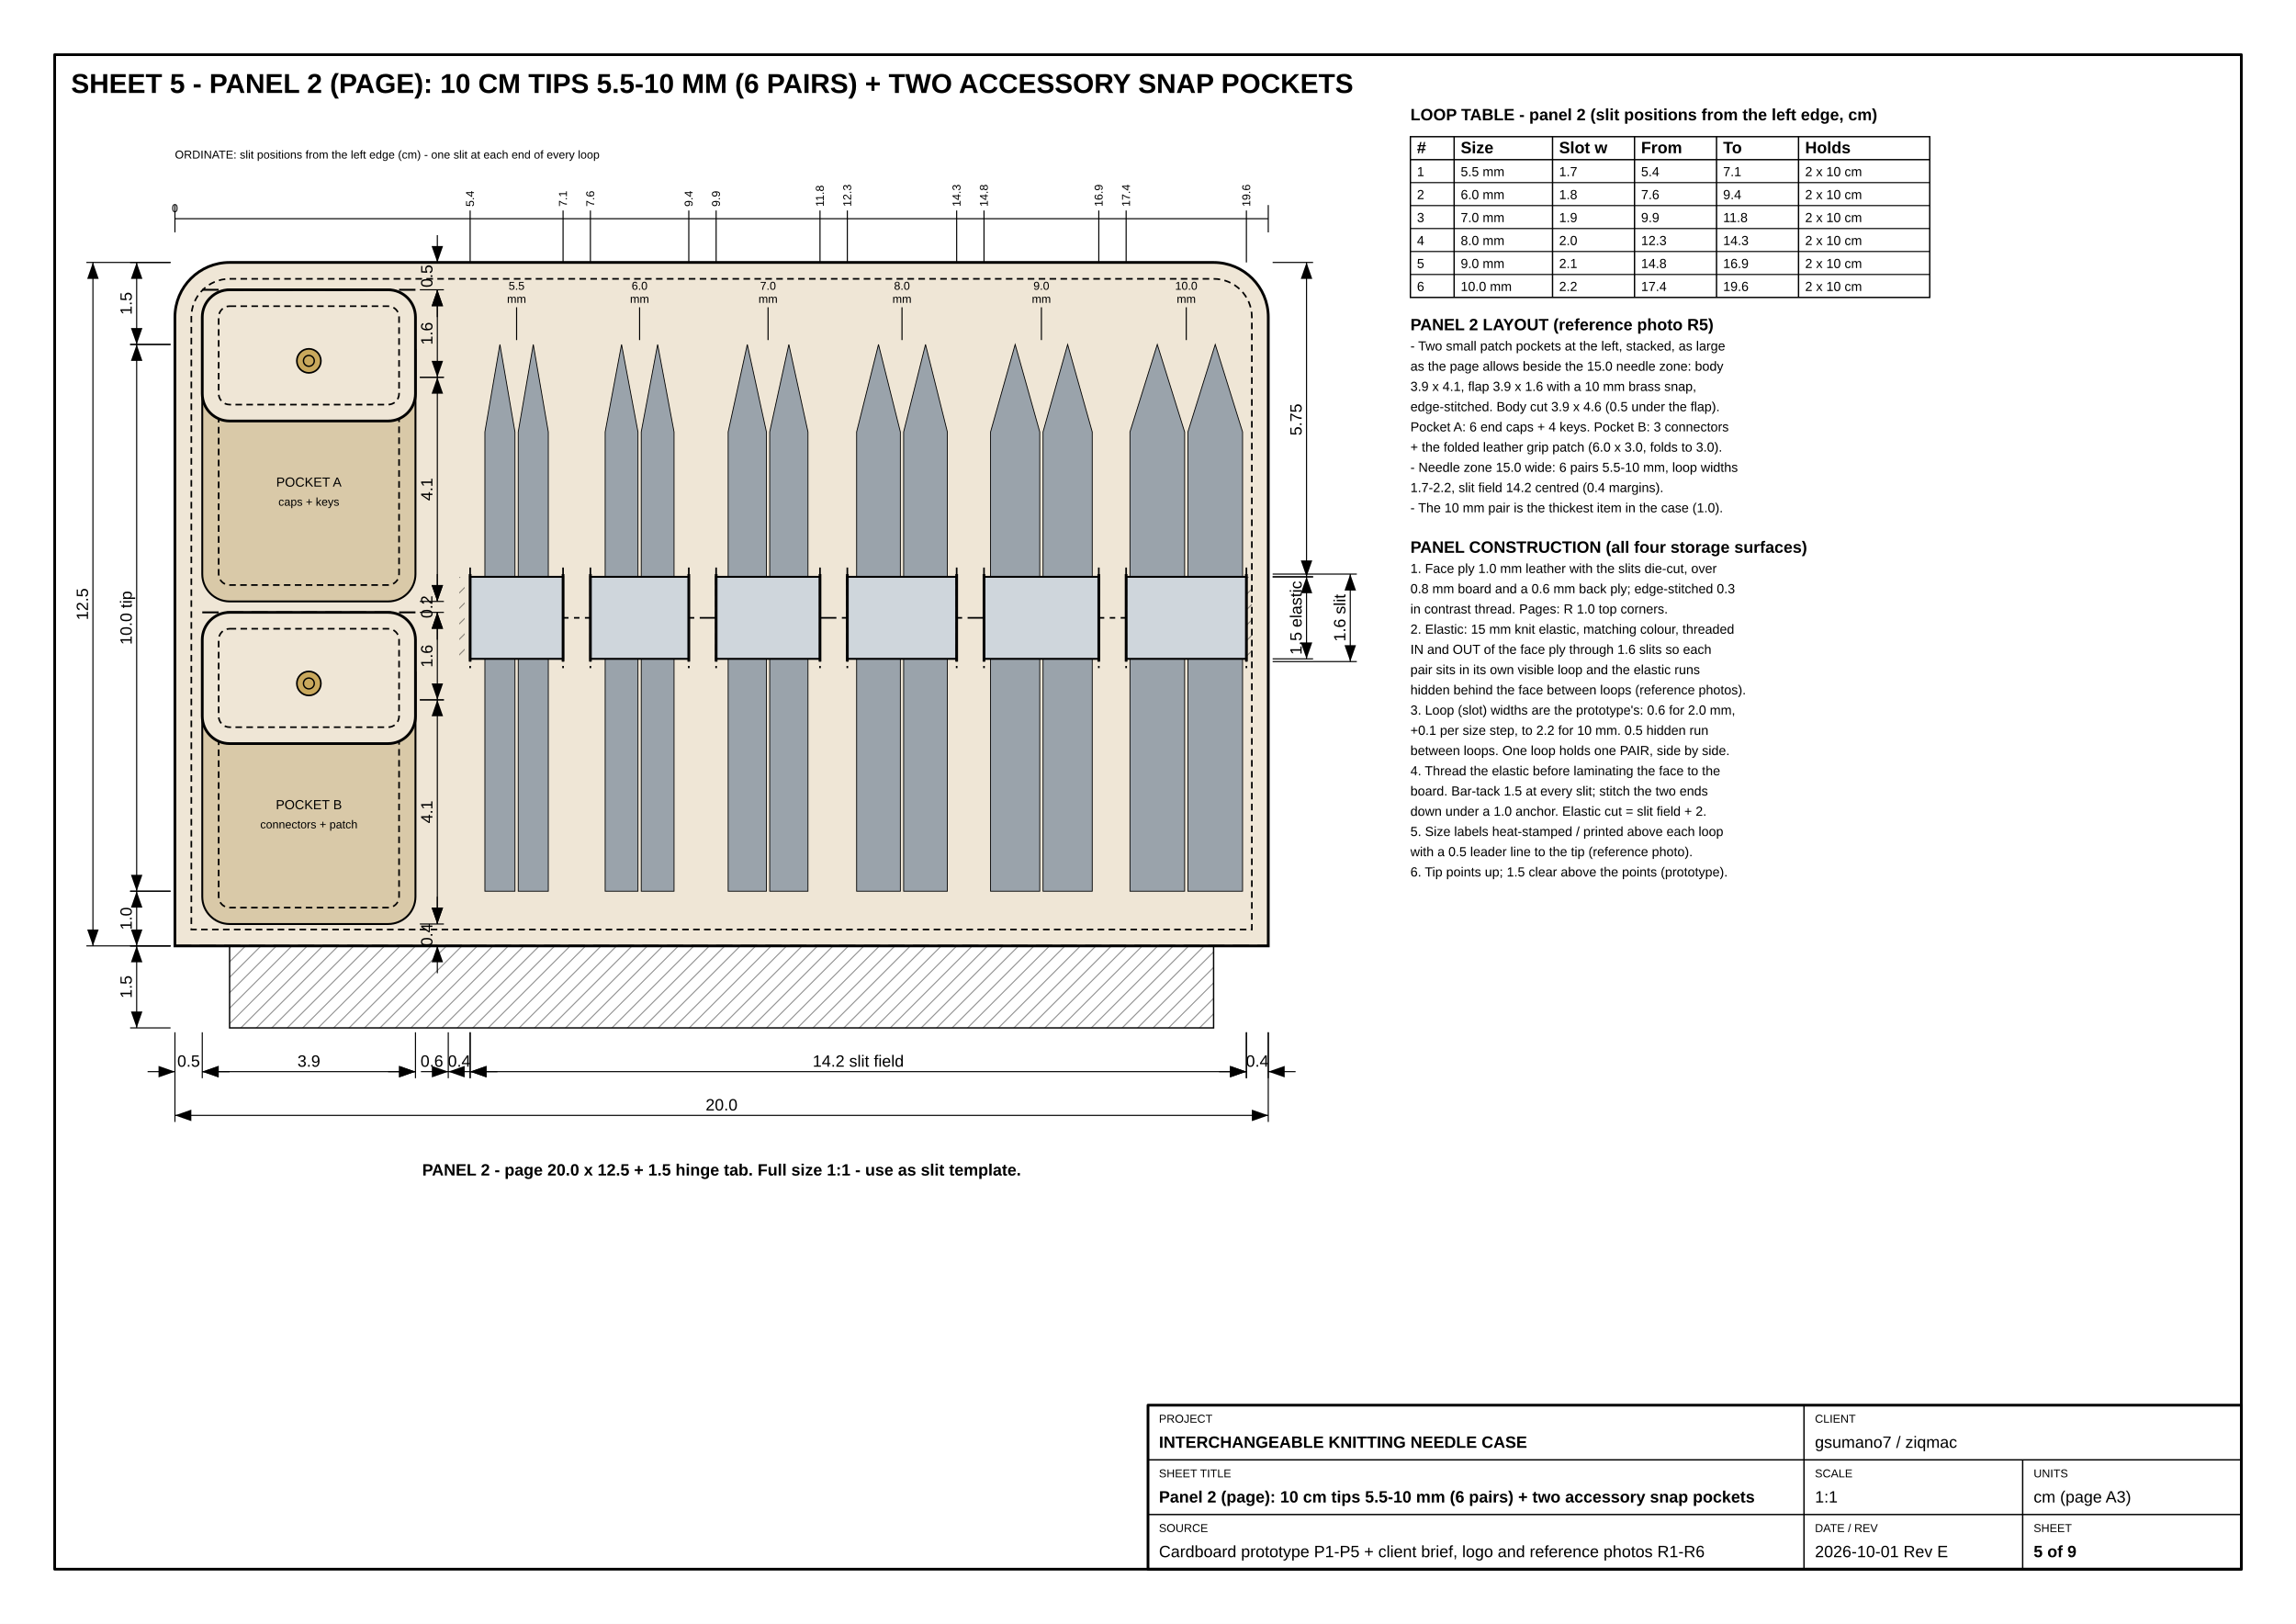
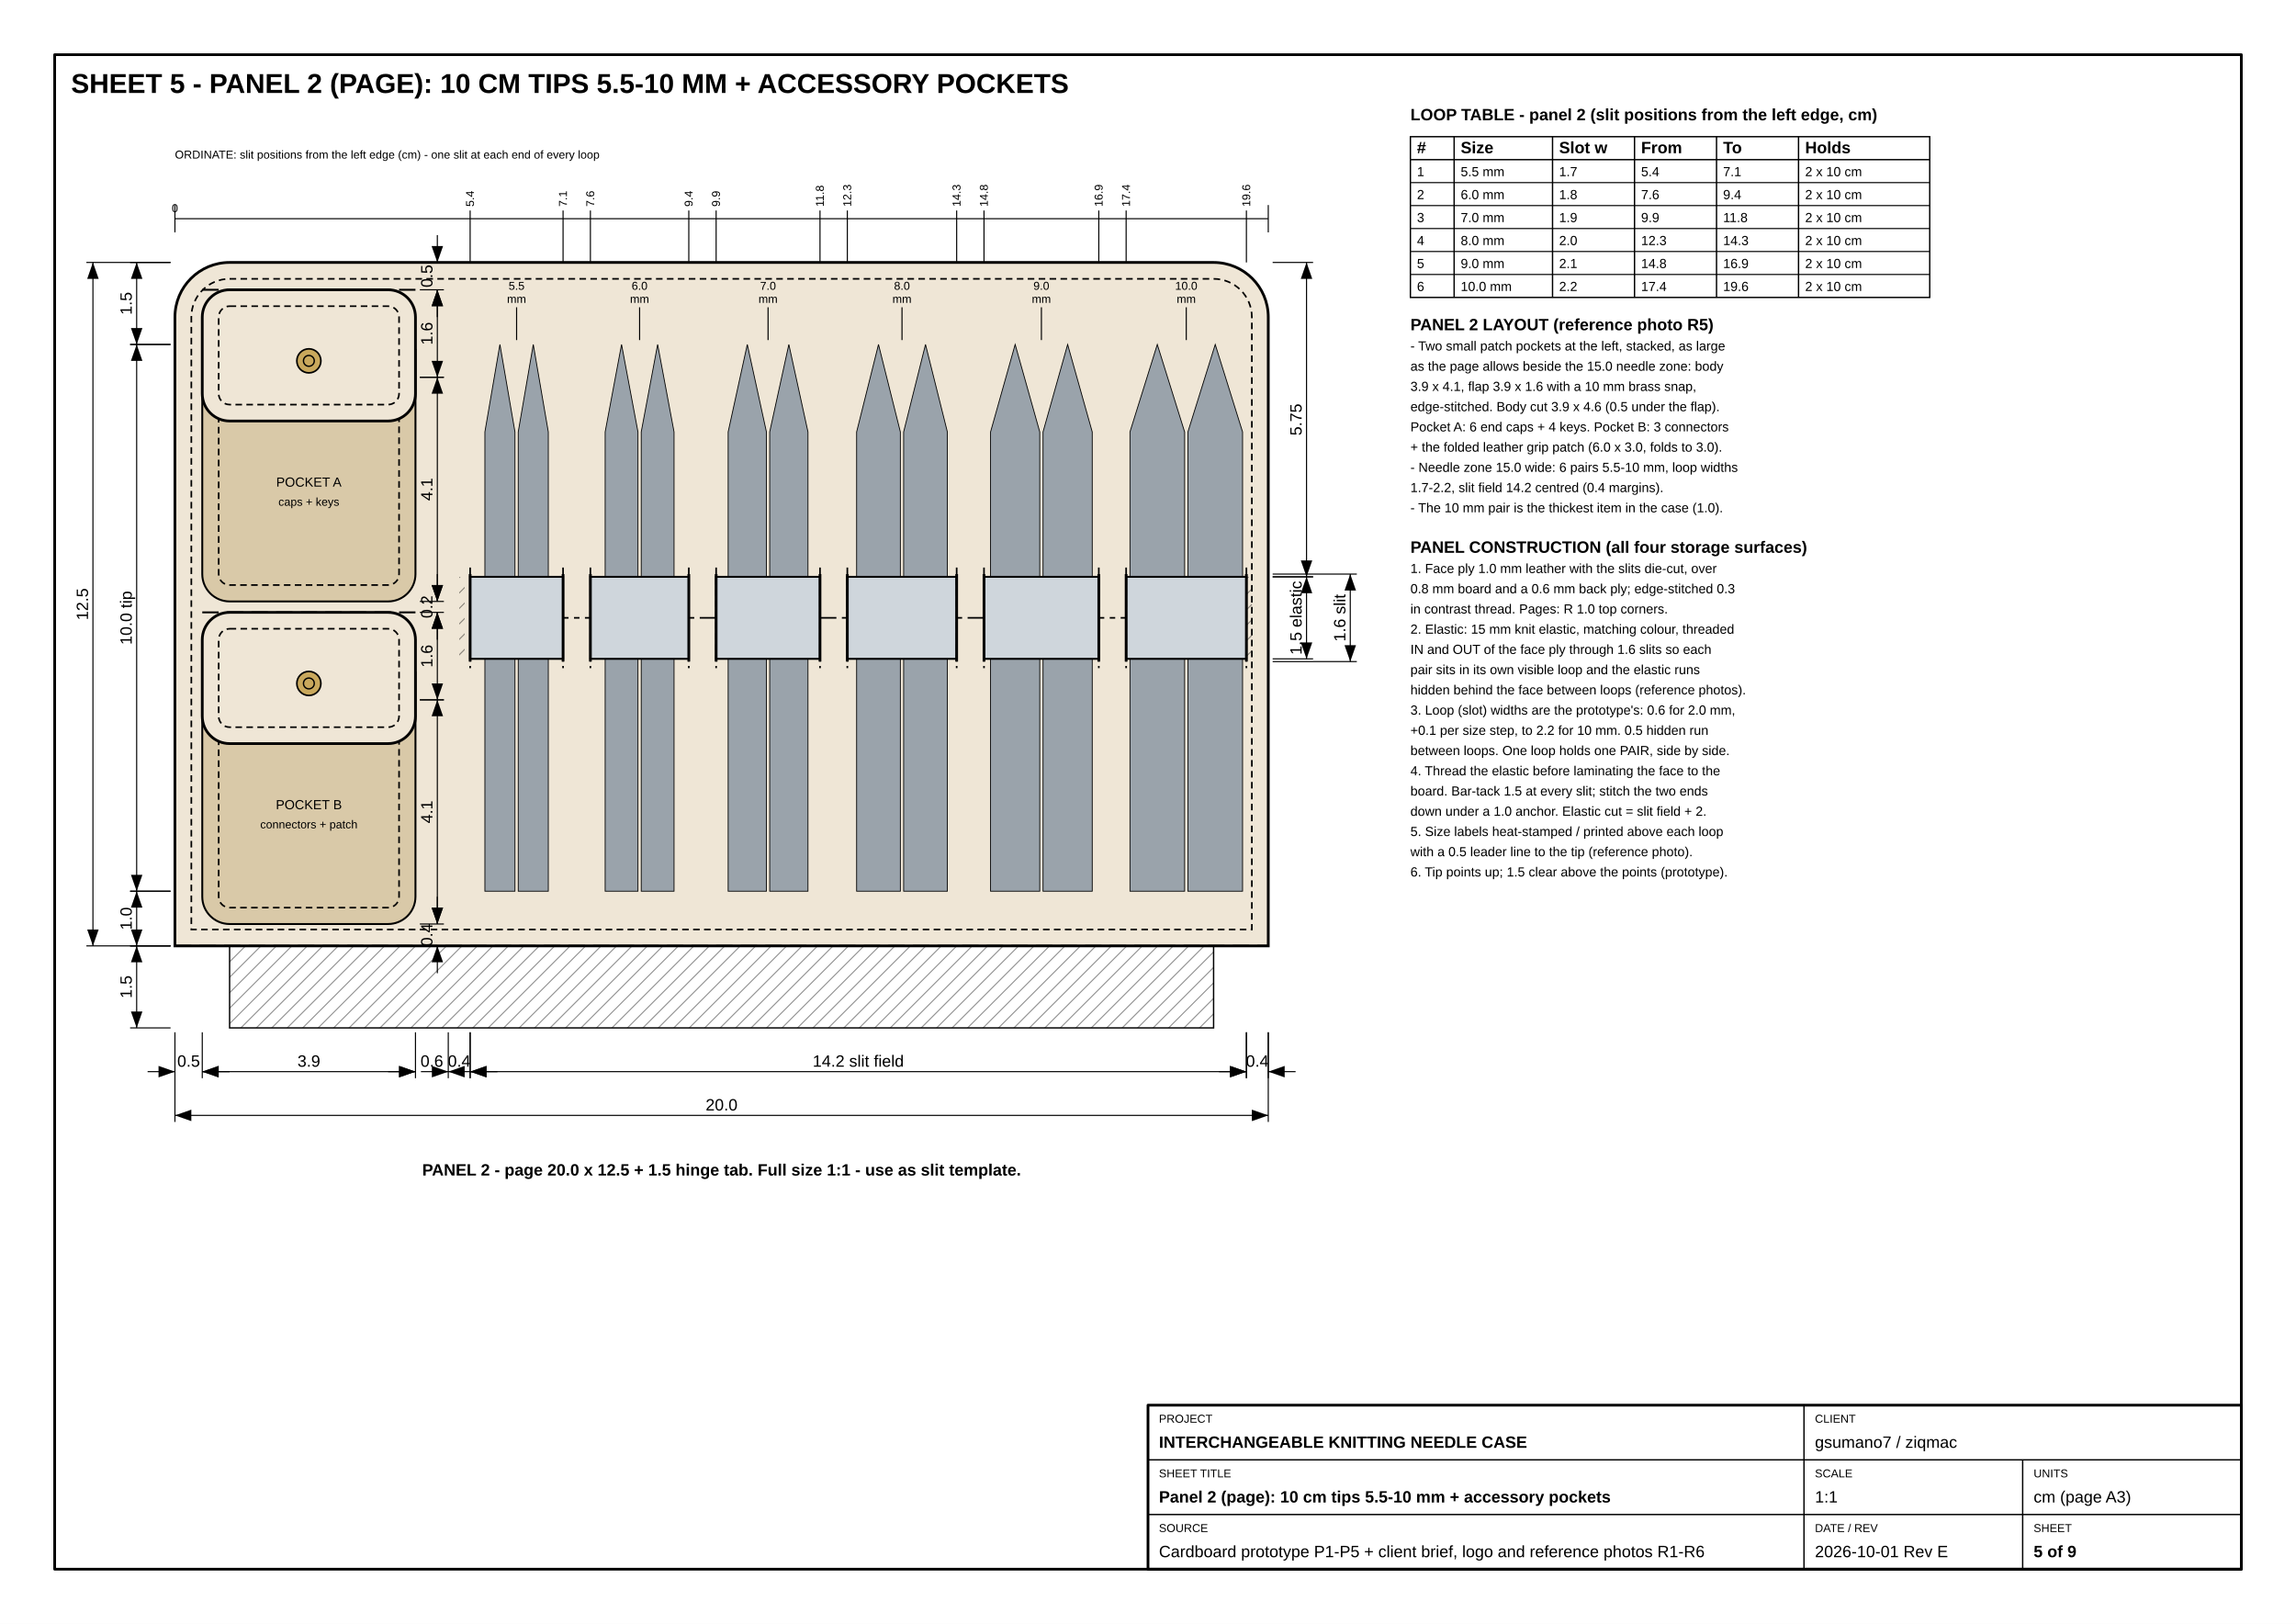
<svg xmlns="http://www.w3.org/2000/svg" width="420.0mm" height="297.0mm" viewBox="0 0 420.0 297.0" font-family="Liberation Sans, Arial, Helvetica, sans-serif">
  <style>
.cut{stroke:#000;stroke-width:0.5;fill:none;stroke-linejoin:round}
.fold{stroke:#000;stroke-width:0.35;stroke-dasharray:3,1.5;fill:none}
.stitch{stroke:#000;stroke-width:0.3;stroke-dasharray:1.2,0.8;fill:none}
.hid{stroke:#000;stroke-width:0.3;stroke-dasharray:4,1,1,1;fill:none}
.thin{stroke:#000;stroke-width:0.25;fill:none}
.dim{stroke:#000;stroke-width:0.2;fill:none}
.cl{stroke:#000;stroke-width:0.2;stroke-dasharray:8,1.5,1.5,1.5;fill:none}
.leather{fill:#efe6d6;stroke:#000;stroke-width:0.5}
.band{fill:#d9c9a8;stroke:#000;stroke-width:0.35}
.strap{fill:#a9876a;stroke:#000;stroke-width:0.4}
.brass{fill:#c9a85c;stroke:#000;stroke-width:0.3}
.elastic{fill:#cfd6dc;stroke:#000;stroke-width:0.35}
.mesh{fill:#e4e9ee;stroke:#000;stroke-width:0.35}
.needle{fill:#9aa3ab;stroke:#000;stroke-width:0.15}
.hatch{fill:url(#h45)}
.t{font-family:Liberation Sans, Arial, Helvetica, sans-serif;font-size:3px;fill:#000}
.ts{font-family:Liberation Sans, Arial, Helvetica, sans-serif;font-size:2.4px;fill:#000}
.tb{font-family:Liberation Sans, Arial, Helvetica, sans-serif;font-size:3px;font-weight:bold;fill:#000}
.tt{font-family:Liberation Sans, Arial, Helvetica, sans-serif;font-size:5px;font-weight:bold;fill:#000}
.tx{font-family:Liberation Sans, Arial, Helvetica, sans-serif;font-size:2.1px;fill:#000}
.wh{fill:#fff;stroke:none}
</style>
  <defs>
    <marker id="ar" viewBox="0 0 10 10" refX="10" refY="5" markerUnits="userSpaceOnUse" markerWidth="3" markerHeight="3" orient="auto-start-reverse">
      <path d="M0,1.5 L10,5 L0,8.5 z" fill="#000" />
    </marker>
    <marker id="dot" viewBox="0 0 10 10" refX="5" refY="5" markerUnits="userSpaceOnUse" markerWidth="2" markerHeight="2">
      <circle cx="5" cy="5" r="4" fill="#000" />
    </marker>
    <pattern id="h45" patternUnits="userSpaceOnUse" width="2" height="2" patternTransform="rotate(45)">
      <line x1="0" y1="0" x2="0" y2="2" stroke="#000" stroke-width="0.15" />
    </pattern>
  </defs>
  <rect width="420.0" height="297.0" fill="#fff" />
  <rect x="10.000" y="10.000" width="400.000" height="277.000" rx="0" class="cut" />
  <rect x="210.000" y="257.000" width="200.000" height="30.000" rx="0" class="cut" />
  <line x1="210.000" y1="267.000" x2="410.000" y2="267.000" class="thin" />
  <line x1="210.000" y1="277.000" x2="410.000" y2="277.000" class="thin" />
  <line x1="330.000" y1="257.000" x2="330.000" y2="287.000" class="thin" />
  <line x1="370.000" y1="267.000" x2="370.000" y2="287.000" class="thin" />
  <text x="212.000" y="260.200" class="tx" text-anchor="start">PROJECT</text>
  <text x="212.000" y="264.800" class="tb" text-anchor="start">INTERCHANGEABLE KNITTING NEEDLE CASE</text>
  <text x="332.000" y="260.200" class="tx" text-anchor="start">CLIENT</text>
  <text x="332.000" y="264.800" class="t" text-anchor="start">gsumano7 / ziqmac</text>
  <text x="212.000" y="270.200" class="tx" text-anchor="start">SHEET TITLE</text>
-   <text x="212.000" y="274.800" class="tb" text-anchor="start">Panel 2 (page): 10 cm tips 5.5-10 mm (6 pairs) + two accessory snap pockets</text>
+   <text x="212.000" y="274.800" class="tb" text-anchor="start">Panel 2 (page): 10 cm tips 5.5-10 mm + accessory pockets</text>
  <text x="332.000" y="270.200" class="tx" text-anchor="start">SCALE</text>
  <text x="332.000" y="274.800" class="t" text-anchor="start">1:1</text>
  <text x="372.000" y="270.200" class="tx" text-anchor="start">UNITS</text>
  <text x="372.000" y="274.800" class="t" text-anchor="start">cm (page A3)</text>
  <text x="212.000" y="280.200" class="tx" text-anchor="start">SOURCE</text>
  <text x="212.000" y="284.800" class="t" text-anchor="start">Cardboard prototype P1-P5 + client brief, logo and reference photos R1-R6</text>
  <text x="332.000" y="280.200" class="tx" text-anchor="start">DATE / REV</text>
  <text x="332.000" y="284.800" class="t" text-anchor="start">2026-10-01   Rev E</text>
  <text x="372.000" y="280.200" class="tx" text-anchor="start">SHEET</text>
  <text x="372.000" y="284.800" class="tb" text-anchor="start">5 of 9</text>
-   <text x="13.000" y="17.000" class="tt" text-anchor="start">SHEET 5  -  PANEL 2 (PAGE): 10 CM TIPS 5.5-10 MM (6 PAIRS) + TWO ACCESSORY SNAP POCKETS</text>
+   <text x="13.000" y="17.000" class="tt" text-anchor="start">SHEET 5  -  PANEL 2 (PAGE): 10 CM TIPS 5.5-10 MM + ACCESSORY POCKETS</text>
  <path d="M42.000,48.000 L222.000,48.000 A10.000,10.000 0 0 1 232.000,58.000 L232.000,173.000 L32.000,173.000 L32.000,58.000 A10.000,10.000 0 0 1 42.000,48.000 Z" class="leather" />
  <rect x="42.000" y="173.000" width="180.000" height="15.000" rx="0" class="hatch" />
  <rect x="42.000" y="173.000" width="180.000" height="15.000" rx="0" class="thin" />
  <line x1="32.000" y1="173.000" x2="232.000" y2="173.000" class="fold" />
  <path d="M42.000,51.000 L222.000,51.000 A7.000,7.000 0 0 1 229.000,58.000 L229.000,170.000 L35.000,170.000 L35.000,58.000 A7.000,7.000 0 0 1 42.000,51.000 Z" class="stitch" />
  <path d="M91.450,63.000 L94.200,79.000 L94.200,163.000 L88.700,163.000 L88.700,79.000 Z" class="needle" />
  <path d="M97.550,63.000 L100.300,79.000 L100.300,163.000 L94.800,163.000 L94.800,79.000 Z" class="needle" />
  <path d="M113.700,63.000 L116.700,79.000 L116.700,163.000 L110.700,163.000 L110.700,79.000 Z" class="needle" />
  <path d="M120.300,63.000 L123.300,79.000 L123.300,163.000 L117.300,163.000 L117.300,79.000 Z" class="needle" />
  <path d="M136.700,63.000 L140.200,79.000 L140.200,163.000 L133.200,163.000 L133.200,79.000 Z" class="needle" />
  <path d="M144.300,63.000 L147.800,79.000 L147.800,163.000 L140.800,163.000 L140.800,79.000 Z" class="needle" />
  <path d="M160.700,63.000 L164.700,79.000 L164.700,163.000 L156.700,163.000 L156.700,79.000 Z" class="needle" />
  <path d="M169.300,63.000 L173.300,79.000 L173.300,163.000 L165.300,163.000 L165.300,79.000 Z" class="needle" />
  <path d="M185.700,63.000 L190.200,79.000 L190.200,163.000 L181.200,163.000 L181.200,79.000 Z" class="needle" />
  <path d="M195.300,63.000 L199.800,79.000 L199.800,163.000 L190.800,163.000 L190.800,79.000 Z" class="needle" />
  <path d="M211.700,63.000 L216.700,79.000 L216.700,163.000 L206.700,163.000 L206.700,79.000 Z" class="needle" />
  <path d="M222.300,63.000 L227.300,79.000 L227.300,163.000 L217.300,163.000 L217.300,79.000 Z" class="needle" />
  <line x1="86.000" y1="113.000" x2="228.000" y2="113.000" class="hid" />
  <rect x="86.000" y="105.500" width="17.000" height="15.000" rx="0" class="elastic" />
  <line x1="86.000" y1="105.000" x2="86.000" y2="121.000" class="cut" stroke-width="0.9" />
  <line x1="86.000" y1="103.800" x2="86.000" y2="122.200" class="stitch" />
  <line x1="103.000" y1="105.000" x2="103.000" y2="121.000" class="cut" stroke-width="0.9" />
  <line x1="103.000" y1="103.800" x2="103.000" y2="122.200" class="stitch" />
  <rect x="108.000" y="105.500" width="18.000" height="15.000" rx="0" class="elastic" />
  <line x1="108.000" y1="105.000" x2="108.000" y2="121.000" class="cut" stroke-width="0.9" />
  <line x1="108.000" y1="103.800" x2="108.000" y2="122.200" class="stitch" />
  <line x1="126.000" y1="105.000" x2="126.000" y2="121.000" class="cut" stroke-width="0.9" />
  <line x1="126.000" y1="103.800" x2="126.000" y2="122.200" class="stitch" />
  <rect x="131.000" y="105.500" width="19.000" height="15.000" rx="0" class="elastic" />
  <line x1="131.000" y1="105.000" x2="131.000" y2="121.000" class="cut" stroke-width="0.9" />
  <line x1="131.000" y1="103.800" x2="131.000" y2="122.200" class="stitch" />
  <line x1="150.000" y1="105.000" x2="150.000" y2="121.000" class="cut" stroke-width="0.9" />
  <line x1="150.000" y1="103.800" x2="150.000" y2="122.200" class="stitch" />
  <rect x="155.000" y="105.500" width="20.000" height="15.000" rx="0" class="elastic" />
  <line x1="155.000" y1="105.000" x2="155.000" y2="121.000" class="cut" stroke-width="0.9" />
  <line x1="155.000" y1="103.800" x2="155.000" y2="122.200" class="stitch" />
  <line x1="175.000" y1="105.000" x2="175.000" y2="121.000" class="cut" stroke-width="0.9" />
  <line x1="175.000" y1="103.800" x2="175.000" y2="122.200" class="stitch" />
  <rect x="180.000" y="105.500" width="21.000" height="15.000" rx="0" class="elastic" />
  <line x1="180.000" y1="105.000" x2="180.000" y2="121.000" class="cut" stroke-width="0.9" />
  <line x1="180.000" y1="103.800" x2="180.000" y2="122.200" class="stitch" />
  <line x1="201.000" y1="105.000" x2="201.000" y2="121.000" class="cut" stroke-width="0.9" />
  <line x1="201.000" y1="103.800" x2="201.000" y2="122.200" class="stitch" />
  <rect x="206.000" y="105.500" width="22.000" height="15.000" rx="0" class="elastic" />
  <line x1="206.000" y1="105.000" x2="206.000" y2="121.000" class="cut" stroke-width="0.9" />
  <line x1="206.000" y1="103.800" x2="206.000" y2="122.200" class="stitch" />
  <line x1="228.000" y1="105.000" x2="228.000" y2="121.000" class="cut" stroke-width="0.9" />
  <line x1="228.000" y1="103.800" x2="228.000" y2="122.200" class="stitch" />
  <rect x="84.000" y="105.500" width="1.000" height="15.000" rx="0" class="hatch" />
  <rect x="228.000" y="105.500" width="1.000" height="15.000" rx="0" class="hatch" />
  <text x="94.500" y="53.000" class="tx" text-anchor="middle">5.5</text>
  <text x="94.500" y="55.400" class="tx" text-anchor="middle">mm</text>
  <line x1="94.500" y1="56.200" x2="94.500" y2="62.200" class="dim" />
  <text x="117.000" y="53.000" class="tx" text-anchor="middle">6.0</text>
  <text x="117.000" y="55.400" class="tx" text-anchor="middle">mm</text>
  <line x1="117.000" y1="56.200" x2="117.000" y2="62.200" class="dim" />
  <text x="140.500" y="53.000" class="tx" text-anchor="middle">7.0</text>
  <text x="140.500" y="55.400" class="tx" text-anchor="middle">mm</text>
  <line x1="140.500" y1="56.200" x2="140.500" y2="62.200" class="dim" />
  <text x="165.000" y="53.000" class="tx" text-anchor="middle">8.0</text>
  <text x="165.000" y="55.400" class="tx" text-anchor="middle">mm</text>
  <line x1="165.000" y1="56.200" x2="165.000" y2="62.200" class="dim" />
  <text x="190.500" y="53.000" class="tx" text-anchor="middle">9.0</text>
  <text x="190.500" y="55.400" class="tx" text-anchor="middle">mm</text>
  <line x1="190.500" y1="56.200" x2="190.500" y2="62.200" class="dim" />
  <text x="217.000" y="53.000" class="tx" text-anchor="middle">10.0</text>
  <text x="217.000" y="55.400" class="tx" text-anchor="middle">mm</text>
  <line x1="217.000" y1="56.200" x2="217.000" y2="62.200" class="dim" />
  <path d="M37.000,64.000 L76.000,64.000 L76.000,105.000 A5.000,5.000 0 0 1 71.000,110.000 L42.000,110.000 A5.000,5.000 0 0 1 37.000,105.000 L37.000,64.000 Z" class="band" />
  <path d="M40.000,67.000 L73.000,67.000 L73.000,105.000 A2.000,2.000 0 0 1 71.000,107.000 L42.000,107.000 A2.000,2.000 0 0 1 40.000,105.000 L40.000,67.000 Z" class="stitch" />
  <path d="M42.000,53.000 L71.000,53.000 A5.000,5.000 0 0 1 76.000,58.000 L76.000,72.000 A5.000,5.000 0 0 1 71.000,77.000 L42.000,77.000 A5.000,5.000 0 0 1 37.000,72.000 L37.000,58.000 A5.000,5.000 0 0 1 42.000,53.000 Z" class="leather" />
  <path d="M42.000,56.000 L71.000,56.000 A2.000,2.000 0 0 1 73.000,58.000 L73.000,72.000 A2.000,2.000 0 0 1 71.000,74.000 L42.000,74.000 A2.000,2.000 0 0 1 40.000,72.000 L40.000,58.000 A2.000,2.000 0 0 1 42.000,56.000 Z" class="stitch" />
  <line x1="37.000" y1="53.000" x2="76.000" y2="53.000" class="fold" />
  <circle cx="56.500" cy="66.000" r="2.200" class="brass" />
  <circle cx="56.500" cy="66.000" r="0.990" class="thin" />
  <text x="56.500" y="89.000" class="ts" text-anchor="middle">POCKET A</text>
  <text x="56.500" y="92.500" class="tx" text-anchor="middle">caps + keys</text>
  <path d="M37.000,123.000 L76.000,123.000 L76.000,164.000 A5.000,5.000 0 0 1 71.000,169.000 L42.000,169.000 A5.000,5.000 0 0 1 37.000,164.000 L37.000,123.000 Z" class="band" />
  <path d="M40.000,126.000 L73.000,126.000 L73.000,164.000 A2.000,2.000 0 0 1 71.000,166.000 L42.000,166.000 A2.000,2.000 0 0 1 40.000,164.000 L40.000,126.000 Z" class="stitch" />
  <path d="M42.000,112.000 L71.000,112.000 A5.000,5.000 0 0 1 76.000,117.000 L76.000,131.000 A5.000,5.000 0 0 1 71.000,136.000 L42.000,136.000 A5.000,5.000 0 0 1 37.000,131.000 L37.000,117.000 A5.000,5.000 0 0 1 42.000,112.000 Z" class="leather" />
  <path d="M42.000,115.000 L71.000,115.000 A2.000,2.000 0 0 1 73.000,117.000 L73.000,131.000 A2.000,2.000 0 0 1 71.000,133.000 L42.000,133.000 A2.000,2.000 0 0 1 40.000,131.000 L40.000,117.000 A2.000,2.000 0 0 1 42.000,115.000 Z" class="stitch" />
  <line x1="37.000" y1="112.000" x2="76.000" y2="112.000" class="fold" />
  <circle cx="56.500" cy="125.000" r="2.200" class="brass" />
  <circle cx="56.500" cy="125.000" r="0.990" class="thin" />
  <text x="56.500" y="148.000" class="ts" text-anchor="middle">POCKET B</text>
  <text x="56.500" y="151.500" class="tx" text-anchor="middle">connectors + patch</text>
  <line x1="31.200" y1="48.000" x2="23.800" y2="48.000" class="dim" />
  <line x1="31.200" y1="63.000" x2="23.800" y2="63.000" class="dim" />
  <line x1="25.000" y1="48.000" x2="25.000" y2="63.000" class="dim" marker-start="url(#ar)" marker-end="url(#ar)" />
  <text x="24.100" y="55.500" class="t" text-anchor="middle" transform="rotate(-90 24.100 55.500)">1.5</text>
  <line x1="31.200" y1="63.000" x2="23.800" y2="63.000" class="dim" />
  <line x1="31.200" y1="163.000" x2="23.800" y2="163.000" class="dim" />
  <line x1="25.000" y1="63.000" x2="25.000" y2="163.000" class="dim" marker-start="url(#ar)" marker-end="url(#ar)" />
  <text x="24.100" y="113.000" class="t" text-anchor="middle" transform="rotate(-90 24.100 113.000)">10.0 tip</text>
  <line x1="31.200" y1="163.000" x2="23.800" y2="163.000" class="dim" />
  <line x1="31.200" y1="173.000" x2="23.800" y2="173.000" class="dim" />
  <line x1="25.000" y1="163.000" x2="25.000" y2="173.000" class="dim" marker-start="url(#ar)" marker-end="url(#ar)" />
  <text x="24.100" y="168.000" class="t" text-anchor="middle" transform="rotate(-90 24.100 168.000)">1.0</text>
  <line x1="31.200" y1="48.000" x2="15.800" y2="48.000" class="dim" />
  <line x1="31.200" y1="173.000" x2="15.800" y2="173.000" class="dim" />
  <line x1="17.000" y1="48.000" x2="17.000" y2="173.000" class="dim" marker-start="url(#ar)" marker-end="url(#ar)" />
  <text x="16.100" y="110.500" class="t" text-anchor="middle" transform="rotate(-90 16.100 110.500)">12.5</text>
  <line x1="31.200" y1="173.000" x2="23.800" y2="173.000" class="dim" />
  <line x1="31.200" y1="188.000" x2="23.800" y2="188.000" class="dim" />
  <line x1="25.000" y1="173.000" x2="25.000" y2="188.000" class="dim" marker-start="url(#ar)" marker-end="url(#ar)" />
  <text x="24.100" y="180.500" class="t" text-anchor="middle" transform="rotate(-90 24.100 180.500)">1.5</text>
  <line x1="232.800" y1="48.000" x2="240.200" y2="48.000" class="dim" />
  <line x1="232.800" y1="105.500" x2="240.200" y2="105.500" class="dim" />
  <line x1="239.000" y1="48.000" x2="239.000" y2="105.500" class="dim" marker-start="url(#ar)" marker-end="url(#ar)" />
  <text x="238.100" y="76.750" class="t" text-anchor="middle" transform="rotate(-90 238.100 76.750)">5.75</text>
  <line x1="232.800" y1="105.500" x2="240.200" y2="105.500" class="dim" />
  <line x1="232.800" y1="120.500" x2="240.200" y2="120.500" class="dim" />
  <line x1="239.000" y1="105.500" x2="239.000" y2="120.500" class="dim" marker-start="url(#ar)" marker-end="url(#ar)" />
  <text x="238.100" y="113.000" class="t" text-anchor="middle" transform="rotate(-90 238.100 113.000)">1.5 elastic</text>
  <line x1="232.800" y1="105.000" x2="248.200" y2="105.000" class="dim" />
  <line x1="232.800" y1="121.000" x2="248.200" y2="121.000" class="dim" />
  <line x1="247.000" y1="105.000" x2="247.000" y2="121.000" class="dim" marker-start="url(#ar)" marker-end="url(#ar)" />
  <text x="246.100" y="113.000" class="t" text-anchor="middle" transform="rotate(-90 246.100 113.000)">1.6 slit</text>
  <line x1="82.000" y1="188.800" x2="82.000" y2="197.200" class="dim" />
  <line x1="86.000" y1="188.800" x2="86.000" y2="197.200" class="dim" />
  <line x1="77.000" y1="196.000" x2="82.000" y2="196.000" class="dim" marker-end="url(#ar)" />
  <line x1="86.000" y1="196.000" x2="91.000" y2="196.000" class="dim" marker-start="url(#ar)" />
  <text x="84.000" y="195.100" class="t" text-anchor="middle">0.4</text>
  <line x1="228.000" y1="188.800" x2="228.000" y2="197.200" class="dim" />
  <line x1="232.000" y1="188.800" x2="232.000" y2="197.200" class="dim" />
  <line x1="223.000" y1="196.000" x2="228.000" y2="196.000" class="dim" marker-end="url(#ar)" />
  <line x1="232.000" y1="196.000" x2="237.000" y2="196.000" class="dim" marker-start="url(#ar)" />
  <text x="230.000" y="195.100" class="t" text-anchor="middle">0.4</text>
  <line x1="86.000" y1="188.800" x2="86.000" y2="197.200" class="dim" />
  <line x1="228.000" y1="188.800" x2="228.000" y2="197.200" class="dim" />
  <line x1="86.000" y1="196.000" x2="228.000" y2="196.000" class="dim" marker-start="url(#ar)" marker-end="url(#ar)" />
  <text x="157.000" y="195.100" class="t" text-anchor="middle">14.2 slit field</text>
  <line x1="32.000" y1="188.800" x2="32.000" y2="205.200" class="dim" />
  <line x1="232.000" y1="188.800" x2="232.000" y2="205.200" class="dim" />
  <line x1="32.000" y1="204.000" x2="232.000" y2="204.000" class="dim" marker-start="url(#ar)" marker-end="url(#ar)" />
  <text x="132.000" y="203.100" class="t" text-anchor="middle">20.0</text>
  <line x1="32.000" y1="40.000" x2="232.000" y2="40.000" class="dim" />
  <text x="32.000" y="29.000" class="tx" text-anchor="start">ORDINATE: slit positions from the left edge (cm) - one slit at each end of every loop</text>
  <line x1="32.000" y1="37.500" x2="32.000" y2="42.500" class="dim" />
  <text x="32.000" y="38.800" class="tx" text-anchor="middle">0</text>
  <line x1="86.000" y1="38.500" x2="86.000" y2="48.000" class="dim" />
  <text x="86.700" y="37.800" class="tx" text-anchor="start" transform="rotate(-90 86.700 37.800)">5.4</text>
  <line x1="103.000" y1="38.500" x2="103.000" y2="48.000" class="dim" />
  <text x="103.700" y="37.800" class="tx" text-anchor="start" transform="rotate(-90 103.700 37.800)">7.1</text>
  <line x1="108.000" y1="38.500" x2="108.000" y2="48.000" class="dim" />
  <text x="108.700" y="37.800" class="tx" text-anchor="start" transform="rotate(-90 108.700 37.800)">7.6</text>
  <line x1="126.000" y1="38.500" x2="126.000" y2="48.000" class="dim" />
  <text x="126.700" y="37.800" class="tx" text-anchor="start" transform="rotate(-90 126.700 37.800)">9.4</text>
  <line x1="131.000" y1="38.500" x2="131.000" y2="48.000" class="dim" />
  <text x="131.700" y="37.800" class="tx" text-anchor="start" transform="rotate(-90 131.700 37.800)">9.9</text>
  <line x1="150.000" y1="38.500" x2="150.000" y2="48.000" class="dim" />
  <text x="150.700" y="37.800" class="tx" text-anchor="start" transform="rotate(-90 150.700 37.800)">11.8</text>
  <line x1="155.000" y1="38.500" x2="155.000" y2="48.000" class="dim" />
  <text x="155.700" y="37.800" class="tx" text-anchor="start" transform="rotate(-90 155.700 37.800)">12.3</text>
  <line x1="175.000" y1="38.500" x2="175.000" y2="48.000" class="dim" />
  <text x="175.700" y="37.800" class="tx" text-anchor="start" transform="rotate(-90 175.700 37.800)">14.3</text>
  <line x1="180.000" y1="38.500" x2="180.000" y2="48.000" class="dim" />
  <text x="180.700" y="37.800" class="tx" text-anchor="start" transform="rotate(-90 180.700 37.800)">14.8</text>
  <line x1="201.000" y1="38.500" x2="201.000" y2="48.000" class="dim" />
  <text x="201.700" y="37.800" class="tx" text-anchor="start" transform="rotate(-90 201.700 37.800)">16.9</text>
  <line x1="206.000" y1="38.500" x2="206.000" y2="48.000" class="dim" />
  <text x="206.700" y="37.800" class="tx" text-anchor="start" transform="rotate(-90 206.700 37.800)">17.4</text>
  <line x1="228.000" y1="38.500" x2="228.000" y2="48.000" class="dim" />
  <text x="228.700" y="37.800" class="tx" text-anchor="start" transform="rotate(-90 228.700 37.800)">19.6</text>
  <line x1="232.000" y1="37.500" x2="232.000" y2="42.500" class="dim" />
  <line x1="27.000" y1="196.000" x2="32.000" y2="196.000" class="dim" marker-end="url(#ar)" />
  <line x1="37.000" y1="196.000" x2="42.000" y2="196.000" class="dim" marker-start="url(#ar)" />
  <text x="34.500" y="195.100" class="t" text-anchor="middle">0.5</text>
  <line x1="37.000" y1="188.800" x2="37.000" y2="197.200" class="dim" />
  <line x1="76.000" y1="188.800" x2="76.000" y2="197.200" class="dim" />
  <line x1="37.000" y1="196.000" x2="76.000" y2="196.000" class="dim" marker-start="url(#ar)" marker-end="url(#ar)" />
  <text x="56.500" y="195.100" class="t" text-anchor="middle">3.9</text>
  <line x1="71.000" y1="196.000" x2="76.000" y2="196.000" class="dim" marker-end="url(#ar)" />
  <line x1="82.000" y1="196.000" x2="87.000" y2="196.000" class="dim" marker-start="url(#ar)" />
  <text x="79.000" y="195.100" class="t" text-anchor="middle">0.6</text>
  <line x1="80.000" y1="43.000" x2="80.000" y2="48.000" class="dim" marker-end="url(#ar)" />
  <line x1="80.000" y1="53.000" x2="80.000" y2="58.000" class="dim" marker-start="url(#ar)" />
  <text x="79.100" y="50.500" class="t" text-anchor="middle" transform="rotate(-90 79.100 50.500)">0.5</text>
  <line x1="76.800" y1="53.000" x2="81.200" y2="53.000" class="dim" />
  <line x1="76.800" y1="69.000" x2="81.200" y2="69.000" class="dim" />
  <line x1="80.000" y1="53.000" x2="80.000" y2="69.000" class="dim" marker-start="url(#ar)" marker-end="url(#ar)" />
  <text x="79.100" y="61.000" class="t" text-anchor="middle" transform="rotate(-90 79.100 61.000)">1.6</text>
  <line x1="76.800" y1="69.000" x2="81.200" y2="69.000" class="dim" />
  <line x1="76.800" y1="110.000" x2="81.200" y2="110.000" class="dim" />
  <line x1="80.000" y1="69.000" x2="80.000" y2="110.000" class="dim" marker-start="url(#ar)" marker-end="url(#ar)" />
  <text x="79.100" y="89.500" class="t" text-anchor="middle" transform="rotate(-90 79.100 89.500)">4.1</text>
  <line x1="80.000" y1="105.000" x2="80.000" y2="110.000" class="dim" marker-end="url(#ar)" />
  <line x1="80.000" y1="112.000" x2="80.000" y2="117.000" class="dim" marker-start="url(#ar)" />
  <text x="79.100" y="111.000" class="t" text-anchor="middle" transform="rotate(-90 79.100 111.000)">0.2</text>
  <line x1="76.800" y1="112.000" x2="81.200" y2="112.000" class="dim" />
  <line x1="76.800" y1="128.000" x2="81.200" y2="128.000" class="dim" />
  <line x1="80.000" y1="112.000" x2="80.000" y2="128.000" class="dim" marker-start="url(#ar)" marker-end="url(#ar)" />
  <text x="79.100" y="120.000" class="t" text-anchor="middle" transform="rotate(-90 79.100 120.000)">1.6</text>
  <line x1="76.800" y1="128.000" x2="81.200" y2="128.000" class="dim" />
  <line x1="76.800" y1="169.000" x2="81.200" y2="169.000" class="dim" />
  <line x1="80.000" y1="128.000" x2="80.000" y2="169.000" class="dim" marker-start="url(#ar)" marker-end="url(#ar)" />
  <text x="79.100" y="148.500" class="t" text-anchor="middle" transform="rotate(-90 79.100 148.500)">4.1</text>
  <line x1="80.000" y1="164.000" x2="80.000" y2="169.000" class="dim" marker-end="url(#ar)" />
  <line x1="80.000" y1="173.000" x2="80.000" y2="178.000" class="dim" marker-start="url(#ar)" />
  <text x="79.100" y="171.000" class="t" text-anchor="middle" transform="rotate(-90 79.100 171.000)">0.4</text>
  <text x="132.000" y="215.000" class="tb" text-anchor="middle">PANEL 2 - page 20.0 x 12.5 + 1.5 hinge tab. Full size 1:1 - use as slit template.</text>
  <text x="258.000" y="22.000" class="tb" text-anchor="start">LOOP TABLE - panel 2 (slit positions from the left edge, cm)</text>
  <rect x="258.000" y="25.000" width="95.000" height="29.400" rx="0" class="thin" />
  <line x1="258.000" y1="29.200" x2="353.000" y2="29.200" class="thin" />
  <text x="259.200" y="28.024" class="tb" text-anchor="start">#</text>
  <line x1="266.000" y1="25.000" x2="266.000" y2="54.400" class="thin" />
  <text x="267.200" y="28.024" class="tb" text-anchor="start">Size</text>
  <line x1="284.000" y1="25.000" x2="284.000" y2="54.400" class="thin" />
  <text x="285.200" y="28.024" class="tb" text-anchor="start">Slot w</text>
  <line x1="299.000" y1="25.000" x2="299.000" y2="54.400" class="thin" />
  <text x="300.200" y="28.024" class="tb" text-anchor="start">From</text>
  <line x1="314.000" y1="25.000" x2="314.000" y2="54.400" class="thin" />
  <text x="315.200" y="28.024" class="tb" text-anchor="start">To</text>
  <line x1="329.000" y1="25.000" x2="329.000" y2="54.400" class="thin" />
  <text x="330.200" y="28.024" class="tb" text-anchor="start">Holds</text>
  <text x="259.200" y="32.224" class="ts" text-anchor="start">1</text>
  <text x="267.200" y="32.224" class="ts" text-anchor="start">5.5 mm</text>
  <text x="285.200" y="32.224" class="ts" text-anchor="start">1.7</text>
  <text x="300.200" y="32.224" class="ts" text-anchor="start">5.4</text>
  <text x="315.200" y="32.224" class="ts" text-anchor="start">7.1</text>
  <text x="330.200" y="32.224" class="ts" text-anchor="start">2 x 10 cm</text>
  <line x1="258.000" y1="33.400" x2="353.000" y2="33.400" class="dim" />
  <text x="259.200" y="36.424" class="ts" text-anchor="start">2</text>
  <text x="267.200" y="36.424" class="ts" text-anchor="start">6.0 mm</text>
  <text x="285.200" y="36.424" class="ts" text-anchor="start">1.8</text>
  <text x="300.200" y="36.424" class="ts" text-anchor="start">7.6</text>
  <text x="315.200" y="36.424" class="ts" text-anchor="start">9.4</text>
  <text x="330.200" y="36.424" class="ts" text-anchor="start">2 x 10 cm</text>
  <line x1="258.000" y1="37.600" x2="353.000" y2="37.600" class="dim" />
  <text x="259.200" y="40.624" class="ts" text-anchor="start">3</text>
  <text x="267.200" y="40.624" class="ts" text-anchor="start">7.0 mm</text>
  <text x="285.200" y="40.624" class="ts" text-anchor="start">1.9</text>
  <text x="300.200" y="40.624" class="ts" text-anchor="start">9.9</text>
  <text x="315.200" y="40.624" class="ts" text-anchor="start">11.8</text>
  <text x="330.200" y="40.624" class="ts" text-anchor="start">2 x 10 cm</text>
  <line x1="258.000" y1="41.800" x2="353.000" y2="41.800" class="dim" />
  <text x="259.200" y="44.824" class="ts" text-anchor="start">4</text>
  <text x="267.200" y="44.824" class="ts" text-anchor="start">8.0 mm</text>
  <text x="285.200" y="44.824" class="ts" text-anchor="start">2.0</text>
  <text x="300.200" y="44.824" class="ts" text-anchor="start">12.3</text>
  <text x="315.200" y="44.824" class="ts" text-anchor="start">14.3</text>
  <text x="330.200" y="44.824" class="ts" text-anchor="start">2 x 10 cm</text>
  <line x1="258.000" y1="46.000" x2="353.000" y2="46.000" class="dim" />
  <text x="259.200" y="49.024" class="ts" text-anchor="start">5</text>
  <text x="267.200" y="49.024" class="ts" text-anchor="start">9.0 mm</text>
  <text x="285.200" y="49.024" class="ts" text-anchor="start">2.1</text>
  <text x="300.200" y="49.024" class="ts" text-anchor="start">14.8</text>
  <text x="315.200" y="49.024" class="ts" text-anchor="start">16.9</text>
  <text x="330.200" y="49.024" class="ts" text-anchor="start">2 x 10 cm</text>
  <line x1="258.000" y1="50.200" x2="353.000" y2="50.200" class="dim" />
  <text x="259.200" y="53.224" class="ts" text-anchor="start">6</text>
  <text x="267.200" y="53.224" class="ts" text-anchor="start">10.0 mm</text>
  <text x="285.200" y="53.224" class="ts" text-anchor="start">2.2</text>
  <text x="300.200" y="53.224" class="ts" text-anchor="start">17.4</text>
  <text x="315.200" y="53.224" class="ts" text-anchor="start">19.6</text>
  <text x="330.200" y="53.224" class="ts" text-anchor="start">2 x 10 cm</text>
  <text x="258.000" y="60.400" class="tb" text-anchor="start">PANEL 2 LAYOUT (reference photo R5)</text>
  <text x="258.000" y="64.100" class="ts" text-anchor="start">- Two small patch pockets at the left, stacked, as large</text>
  <text x="258.000" y="67.800" class="ts" text-anchor="start">  as the page allows beside the 15.0 needle zone: body</text>
  <text x="258.000" y="71.500" class="ts" text-anchor="start">  3.9 x 4.1, flap 3.9 x 1.6 with a 10 mm brass snap,</text>
  <text x="258.000" y="75.200" class="ts" text-anchor="start">  edge-stitched. Body cut 3.9 x 4.6 (0.5 under the flap).</text>
  <text x="258.000" y="78.900" class="ts" text-anchor="start">  Pocket A: 6 end caps + 4 keys. Pocket B: 3 connectors</text>
  <text x="258.000" y="82.600" class="ts" text-anchor="start">  + the folded leather grip patch (6.0 x 3.0, folds to 3.0).</text>
  <text x="258.000" y="86.300" class="ts" text-anchor="start">- Needle zone 15.0 wide: 6 pairs 5.5-10 mm, loop widths</text>
  <text x="258.000" y="90.000" class="ts" text-anchor="start">  1.7-2.2, slit field 14.2 centred (0.4 margins).</text>
  <text x="258.000" y="93.700" class="ts" text-anchor="start">- The 10 mm pair is the thickest item in the case (1.0).</text>
  <text x="258.000" y="97.400" class="ts" text-anchor="start" />
  <text x="258.000" y="101.100" class="tb" text-anchor="start">PANEL CONSTRUCTION (all four storage surfaces)</text>
  <text x="258.000" y="104.800" class="ts" text-anchor="start">1. Face ply 1.0 mm leather with the slits die-cut, over</text>
  <text x="258.000" y="108.500" class="ts" text-anchor="start">   0.8 mm board and a 0.6 mm back ply; edge-stitched 0.3</text>
  <text x="258.000" y="112.200" class="ts" text-anchor="start">   in contrast thread. Pages: R 1.0 top corners.</text>
  <text x="258.000" y="115.900" class="ts" text-anchor="start">2. Elastic: 15 mm knit elastic, matching colour, threaded</text>
  <text x="258.000" y="119.600" class="ts" text-anchor="start">   IN and OUT of the face ply through 1.6 slits so each</text>
  <text x="258.000" y="123.300" class="ts" text-anchor="start">   pair sits in its own visible loop and the elastic runs</text>
  <text x="258.000" y="127.000" class="ts" text-anchor="start">   hidden behind the face between loops (reference photos).</text>
  <text x="258.000" y="130.700" class="ts" text-anchor="start">3. Loop (slot) widths are the prototype's: 0.6 for 2.0 mm,</text>
  <text x="258.000" y="134.400" class="ts" text-anchor="start">   +0.1 per size step, to 2.2 for 10 mm. 0.5 hidden run</text>
  <text x="258.000" y="138.100" class="ts" text-anchor="start">   between loops. One loop holds one PAIR, side by side.</text>
  <text x="258.000" y="141.800" class="ts" text-anchor="start">4. Thread the elastic before laminating the face to the</text>
  <text x="258.000" y="145.500" class="ts" text-anchor="start">   board. Bar-tack 1.5 at every slit; stitch the two ends</text>
  <text x="258.000" y="149.200" class="ts" text-anchor="start">   down under a 1.0 anchor. Elastic cut = slit field + 2.</text>
  <text x="258.000" y="152.900" class="ts" text-anchor="start">5. Size labels heat-stamped / printed above each loop</text>
  <text x="258.000" y="156.600" class="ts" text-anchor="start">   with a 0.5 leader line to the tip (reference photo).</text>
  <text x="258.000" y="160.300" class="ts" text-anchor="start">6. Tip points up; 1.5 clear above the points (prototype).</text>
</svg>
